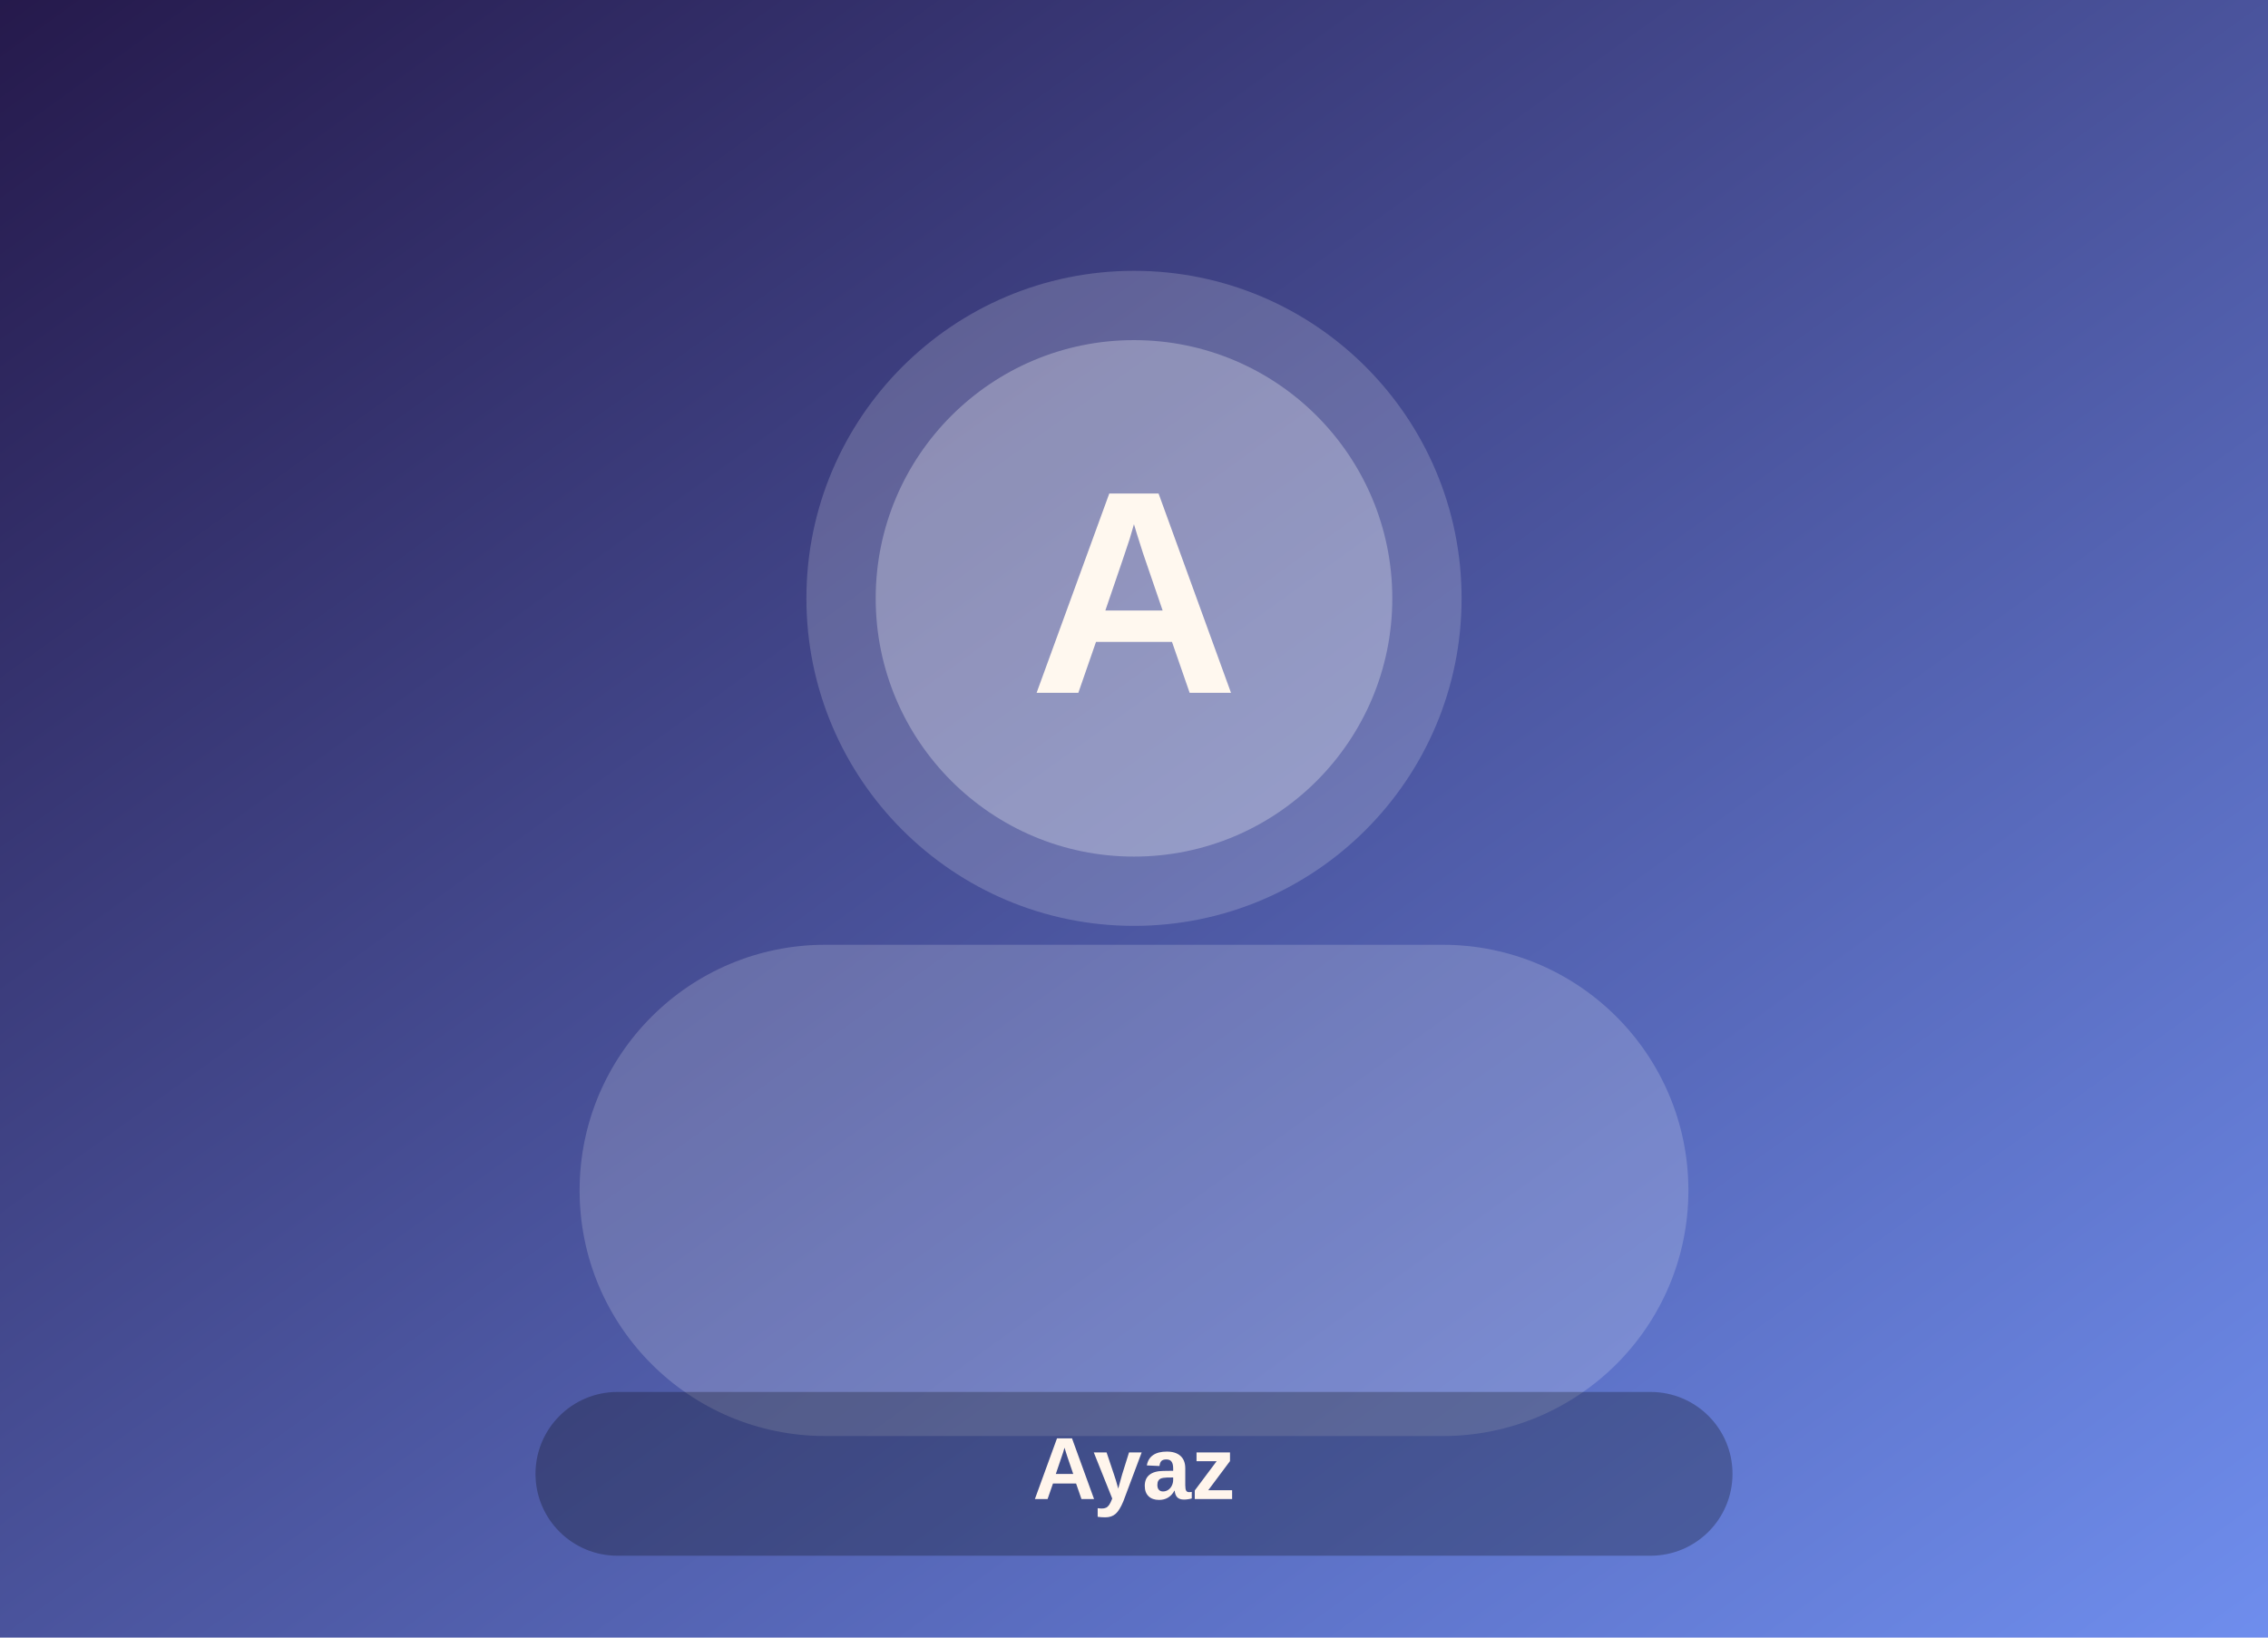
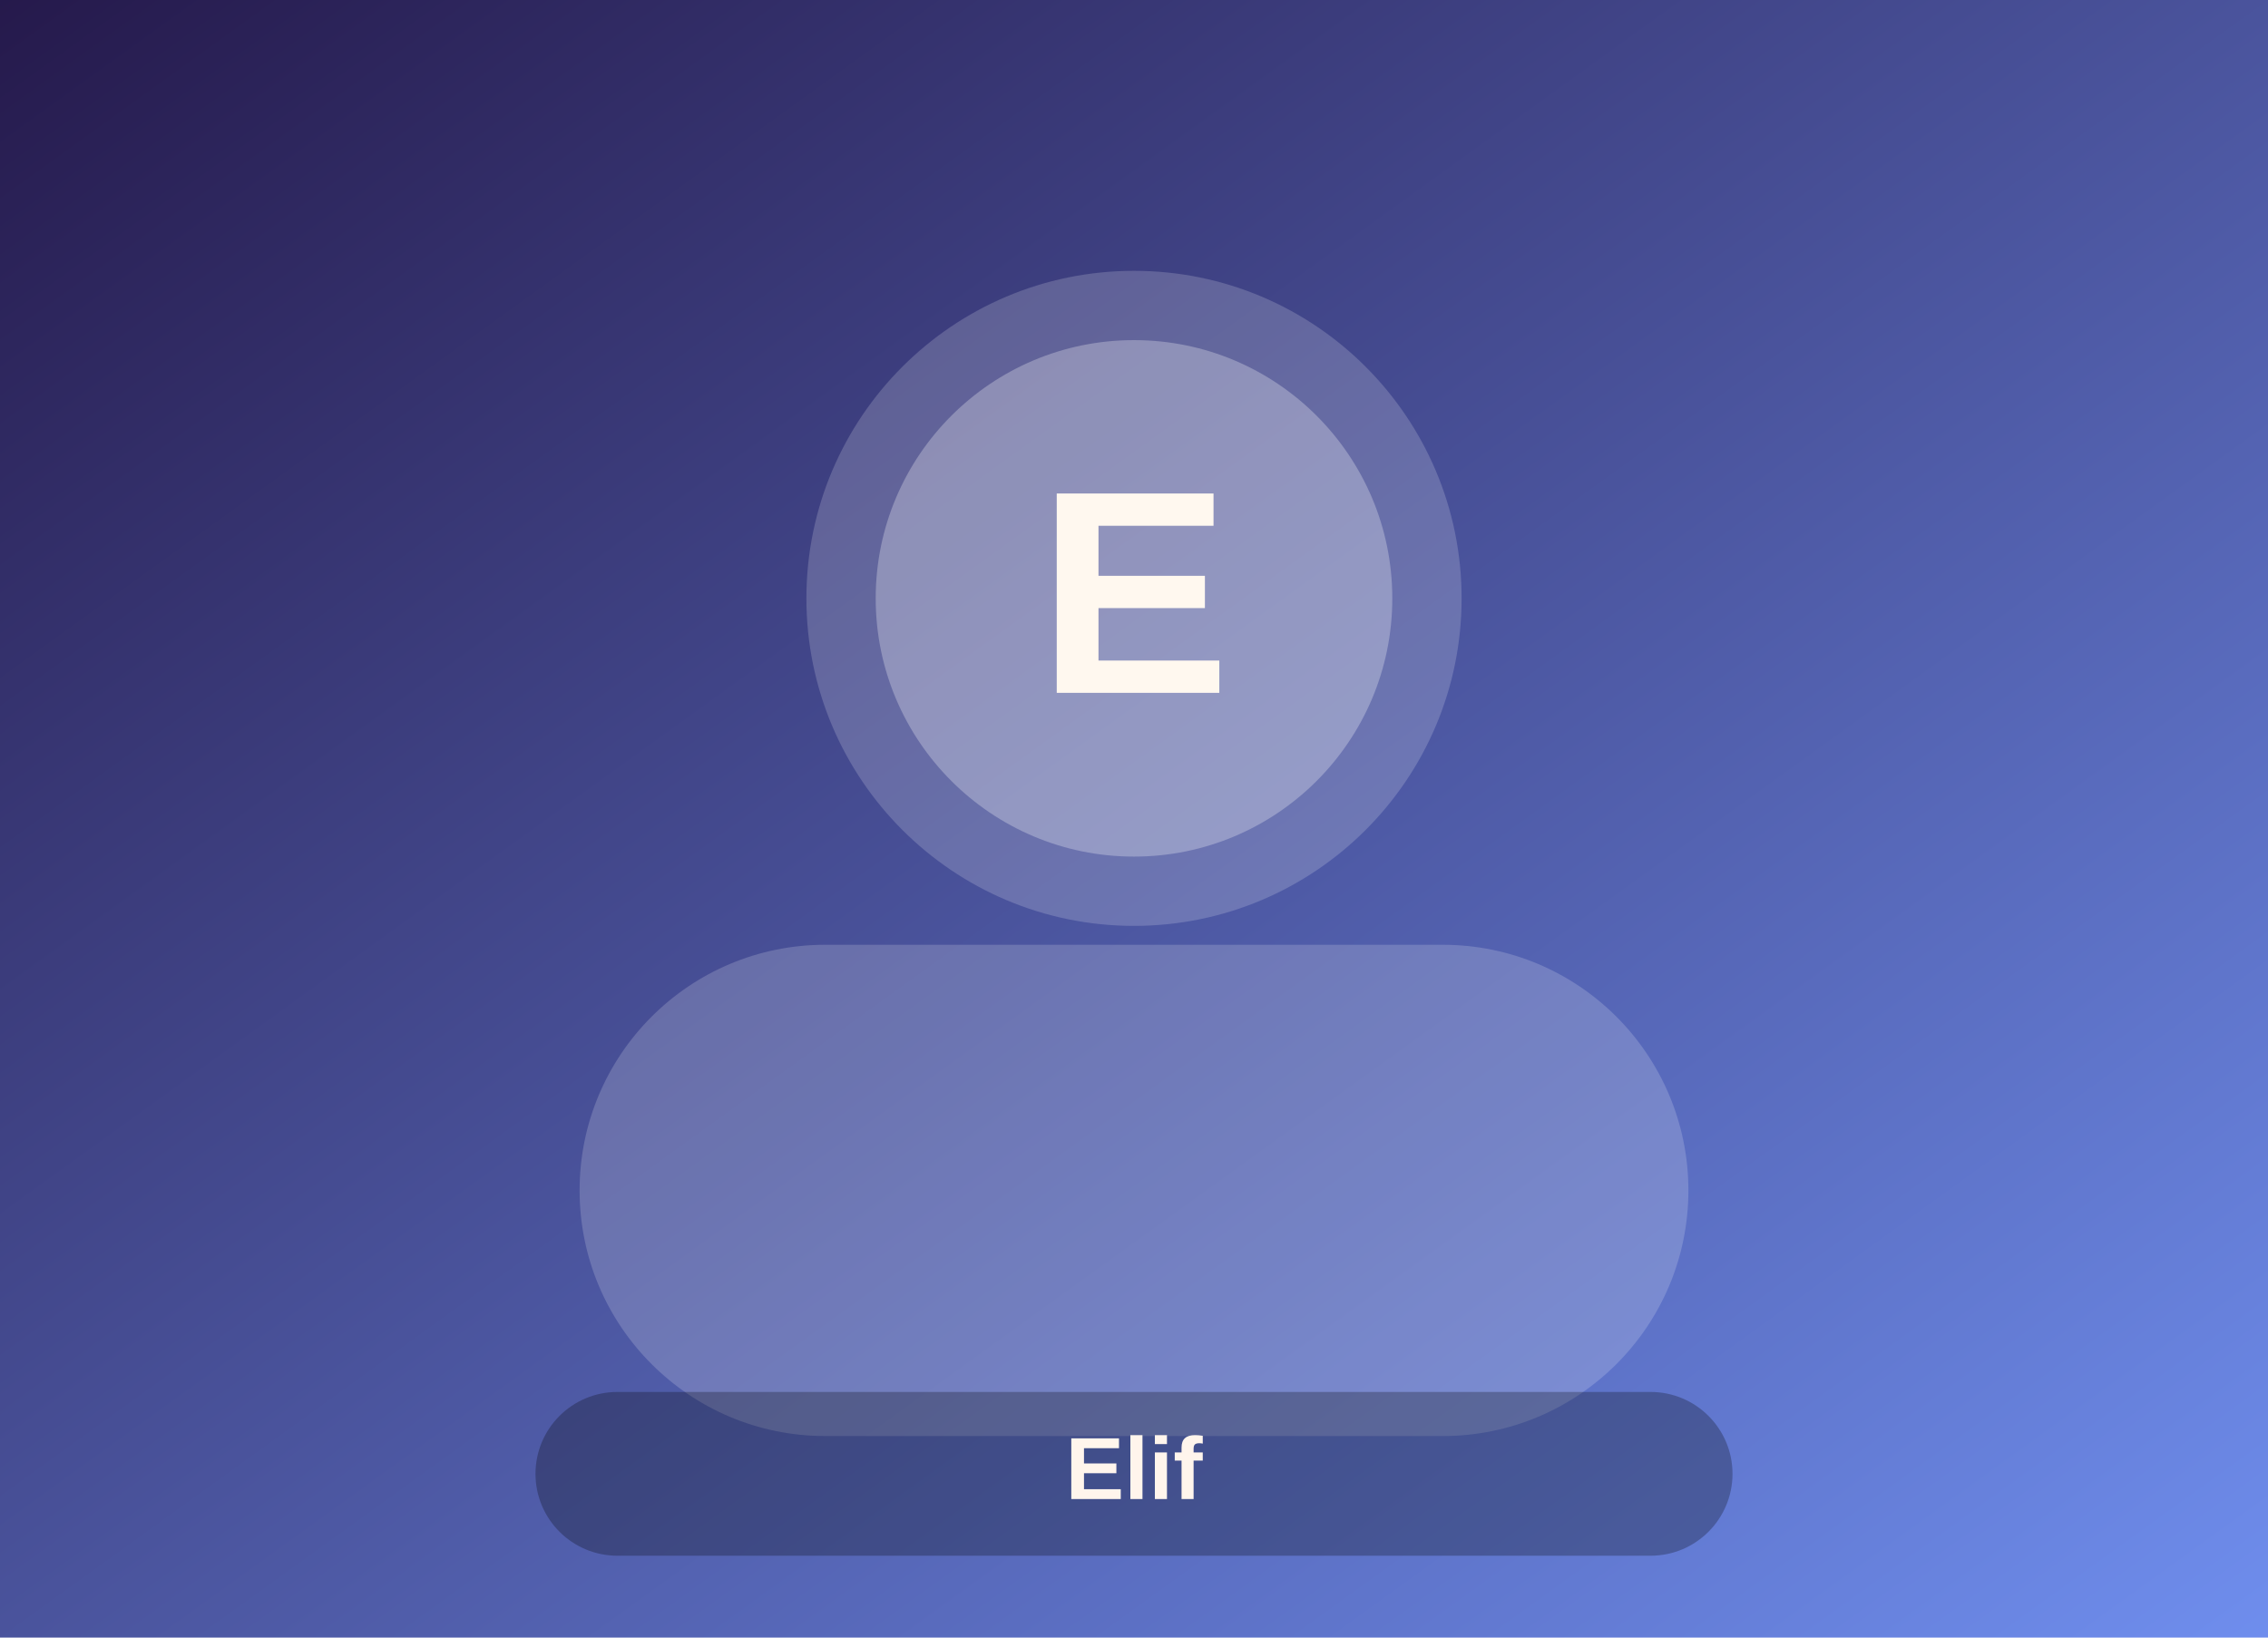
<svg xmlns="http://www.w3.org/2000/svg" width="720" height="520" viewBox="0 0 720 520">
  <defs>
    <linearGradient id="g" x1="0" y1="0" x2="1" y2="1">
      <stop offset="0%" stop-color="#25194b" />
      <stop offset="100%" stop-color="#6f8eee" />
    </linearGradient>
  </defs>
  <rect width="720" height="520" fill="url(#g)" />
  <circle cx="360" cy="190" r="104" fill="rgba(255,255,255,.18)" />
  <rect x="184" y="300" width="352" height="156" rx="78" fill="rgba(255,255,255,.18)" />
  <circle cx="360" cy="190" r="82" fill="rgba(255,255,255,.28)" />
-   <text x="360" y="220" text-anchor="middle" fill="#fff8ef" font-size="92" font-family="Space Grotesk, Arial" font-weight="700">A</text>
+   <text x="360" y="220" text-anchor="middle" fill="#fff8ef" font-size="92" font-family="Space Grotesk, Arial" font-weight="700">E</text>
  <rect x="170" y="442" width="380" height="52" rx="26" fill="rgba(0,0,0,.26)" />
-   <text x="360" y="476" text-anchor="middle" fill="#fff5ec" font-size="28" font-family="Sora, Arial" font-weight="700">Ayaz</text>
+   <text x="360" y="476" text-anchor="middle" fill="#fff5ec" font-size="28" font-family="Sora, Arial" font-weight="700">Elif</text>
</svg>
